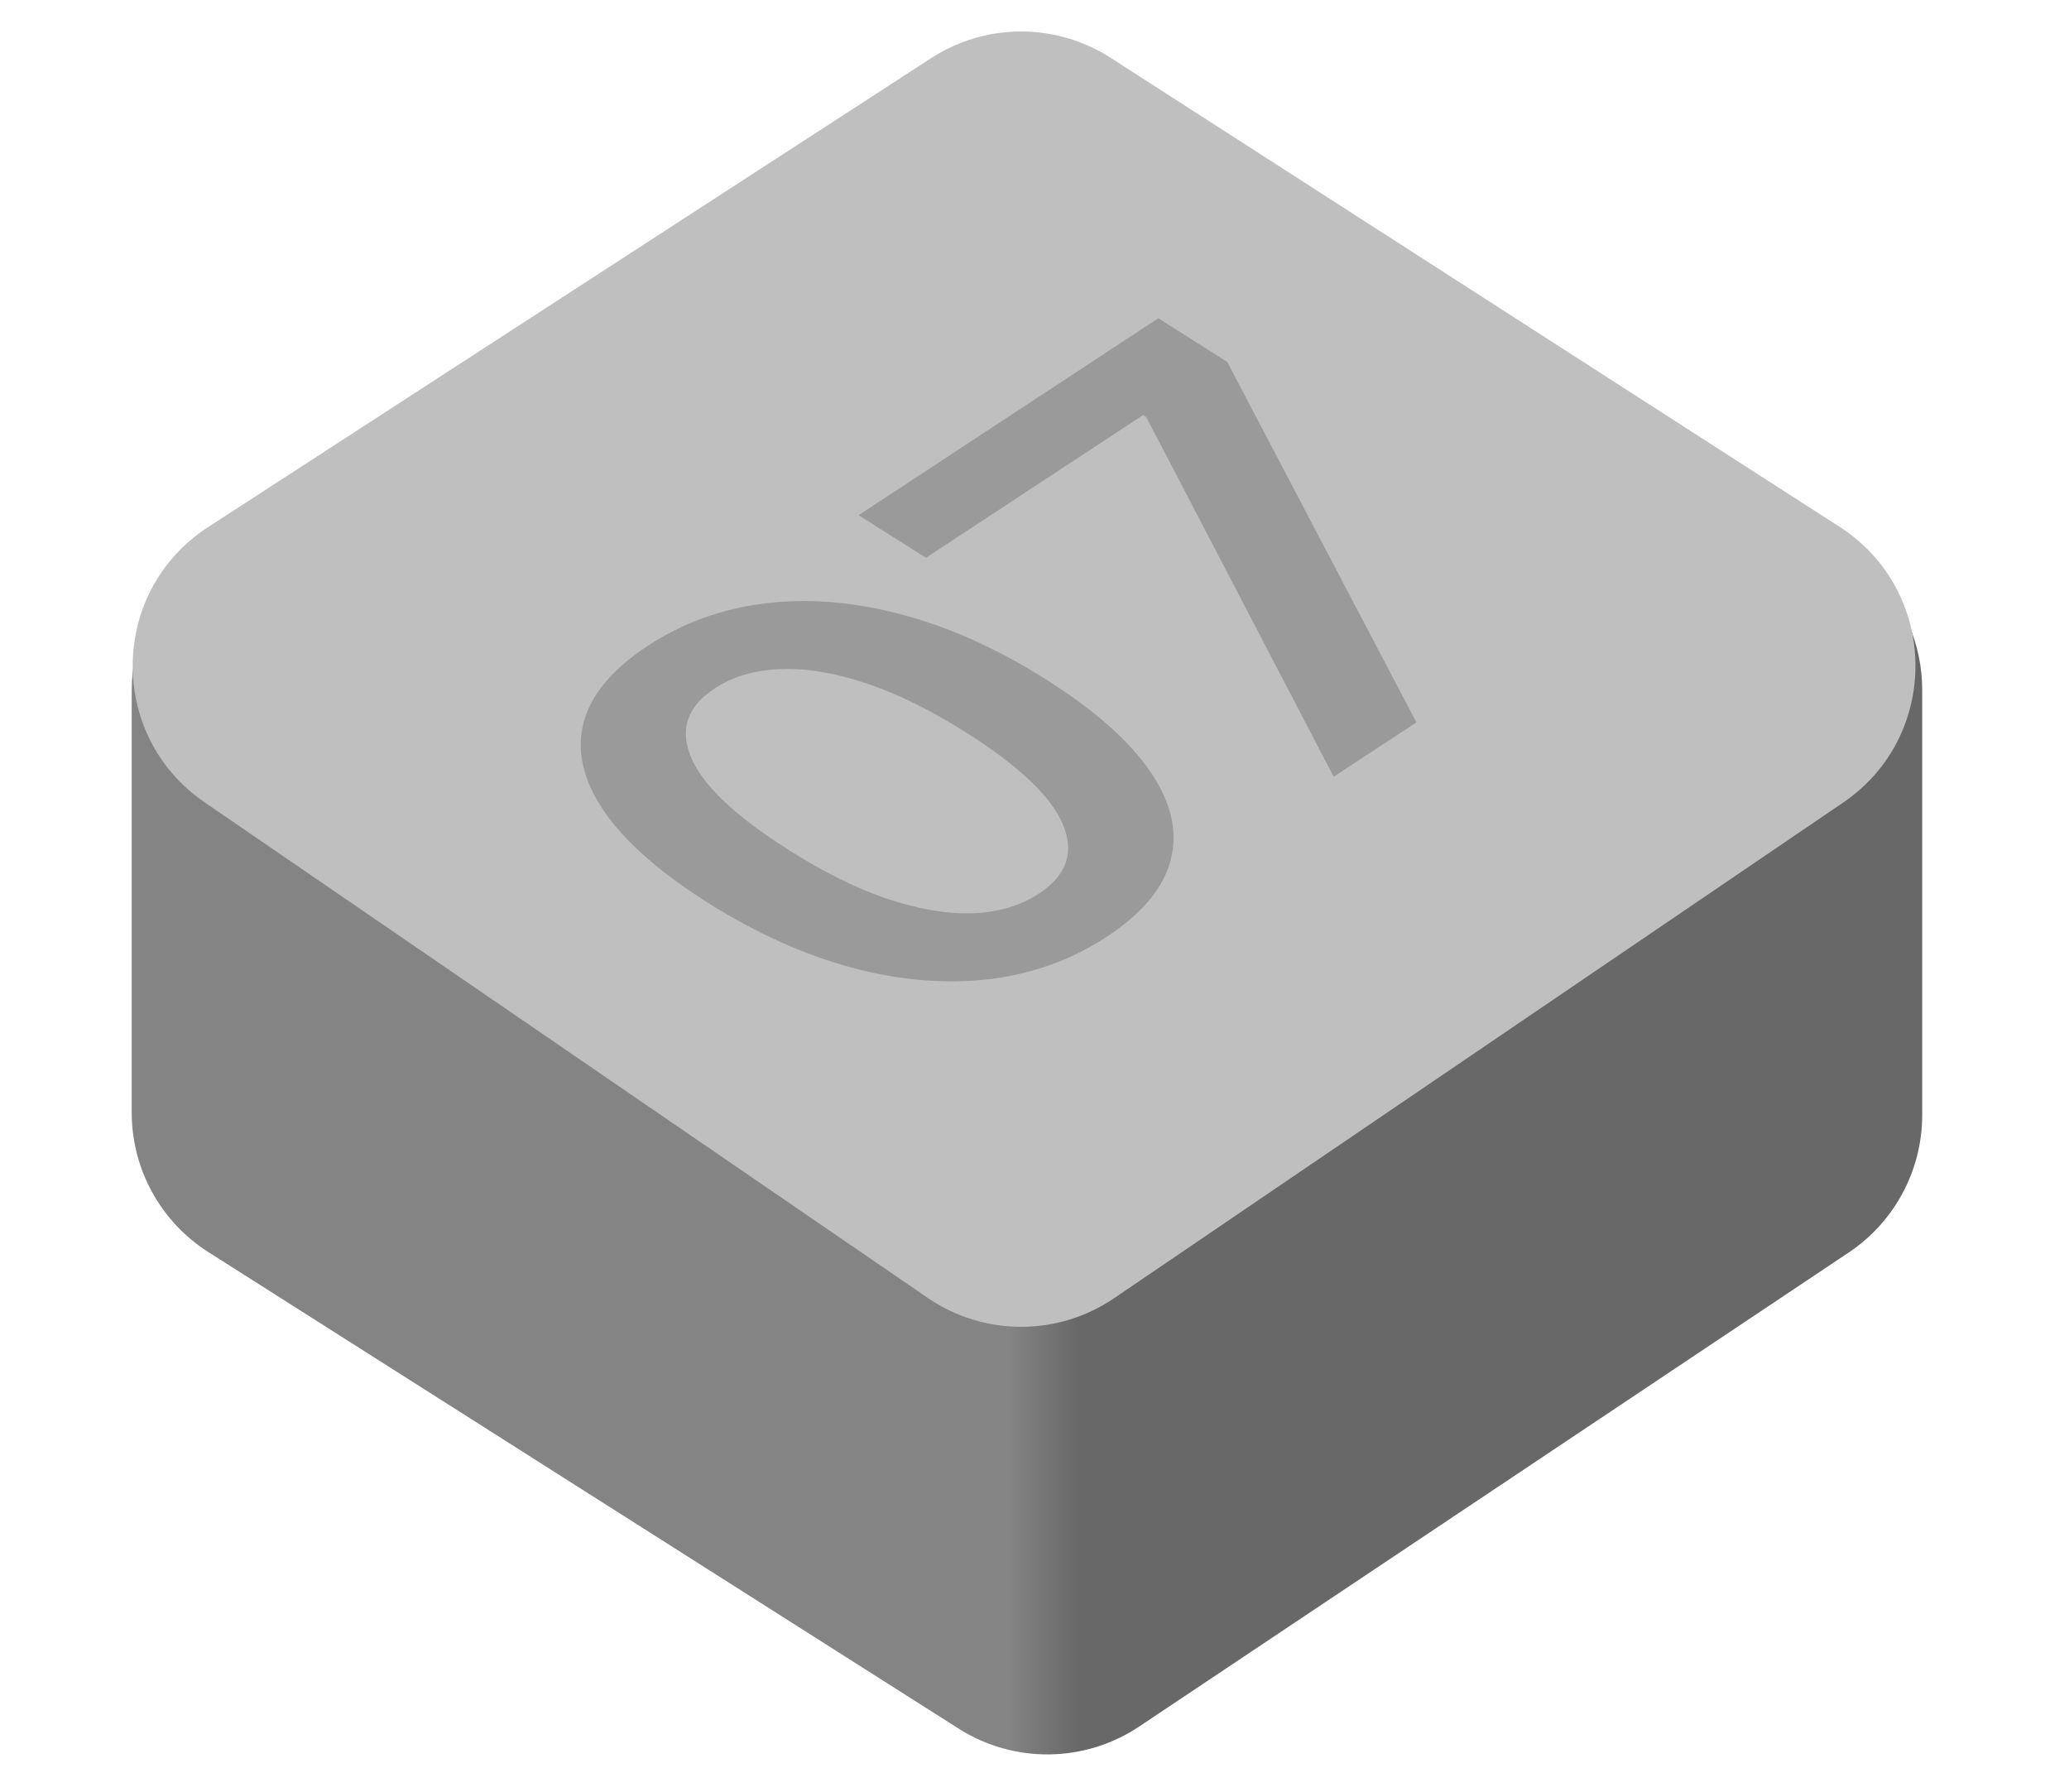
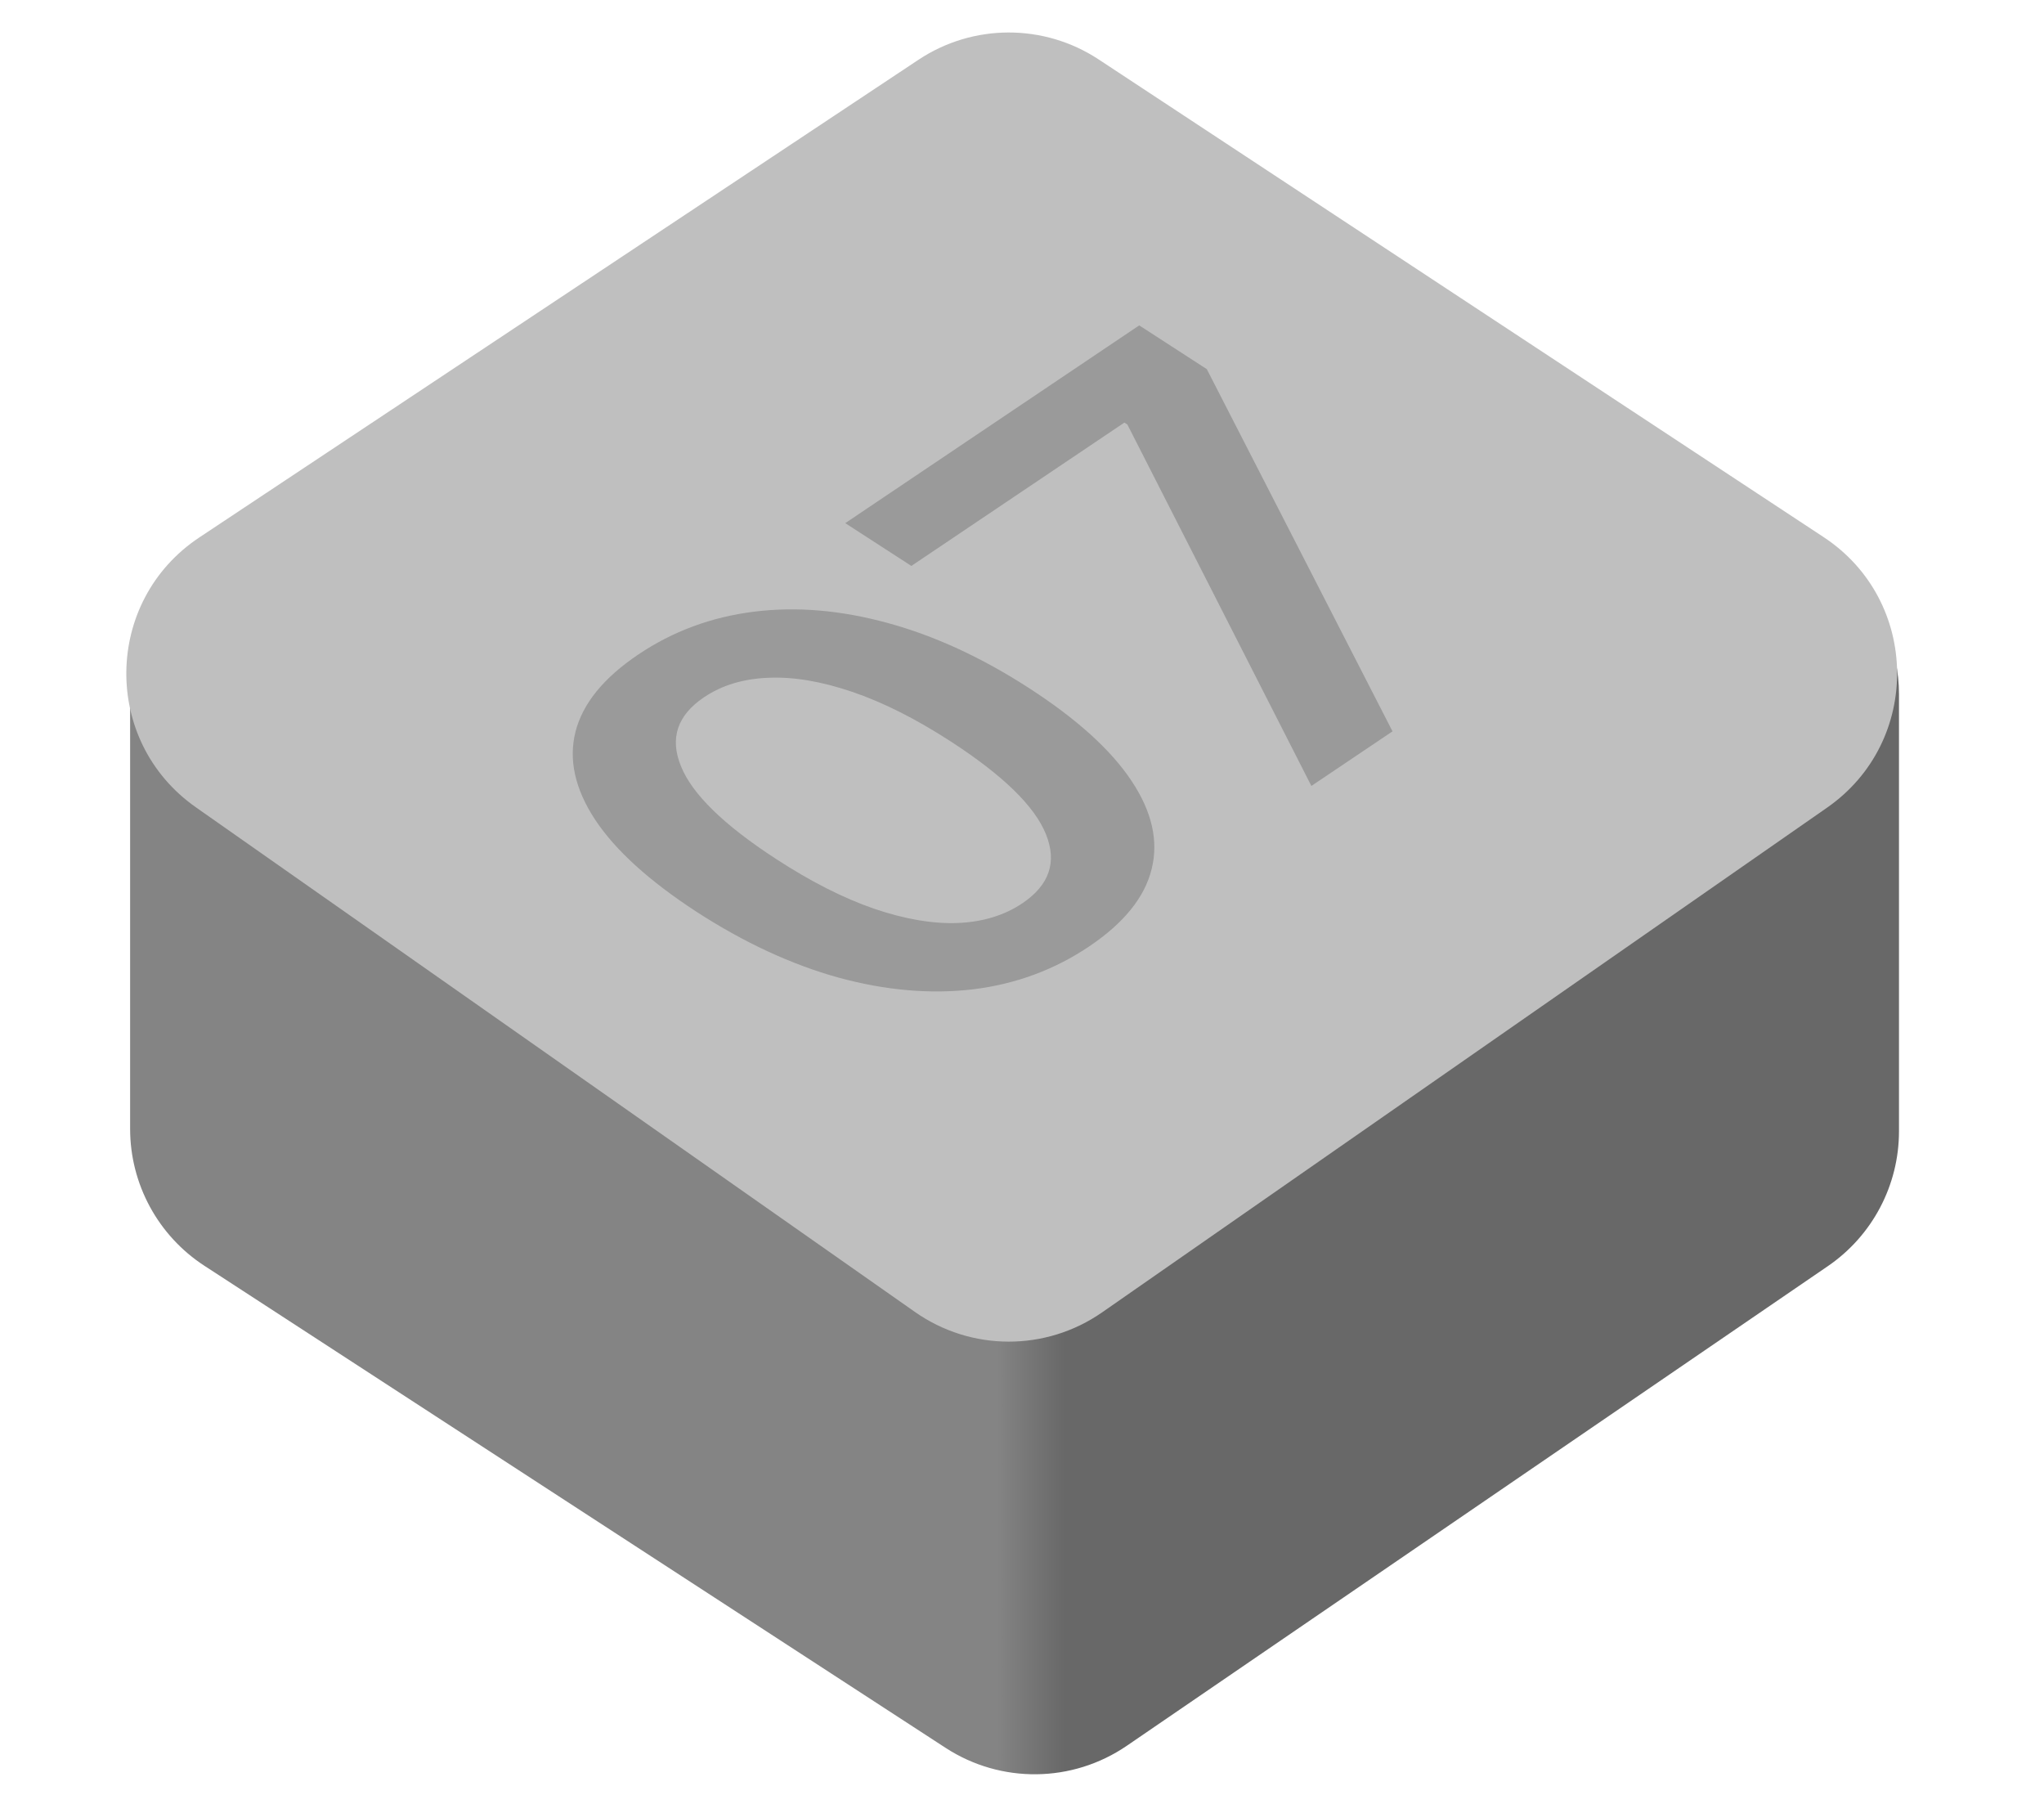
- <svg xmlns="http://www.w3.org/2000/svg" width="97" height="84" viewBox="0 0 97 84" fill="none">
-   <path d="M82.367 24.595H13.926C9.645 24.595 6.175 28.065 6.175 32.346V52.152C6.175 54.805 7.532 57.273 9.771 58.695L44.946 81.032C47.536 82.678 50.854 82.639 53.406 80.934L86.672 58.713C88.825 57.275 90.118 54.857 90.118 52.268V32.346C90.118 28.065 86.648 24.595 82.367 24.595Z" fill="url(#paint0_linear_56_1748)" />
-   <path d="M9.754 24.71L43.657 2.724C46.213 1.066 49.505 1.06 52.068 2.709L86.244 24.695C90.916 27.701 91.002 34.501 86.408 37.624L52.232 60.855C49.593 62.649 46.125 62.642 43.493 60.839L9.59 37.608C5.028 34.481 5.114 27.72 9.754 24.71Z" fill="#BFBFBF" />
-   <path d="M51.901 43.902C50.242 44.991 48.394 45.658 46.357 45.902C44.319 46.138 42.177 45.956 39.929 45.358C37.682 44.751 35.42 43.729 33.145 42.291C30.877 40.848 29.261 39.415 28.296 37.992C27.331 36.56 27.018 35.189 27.358 33.881C27.704 32.568 28.704 31.369 30.355 30.284C32.007 29.198 33.849 28.532 35.879 28.283C37.91 28.035 40.042 28.21 42.276 28.808C44.517 29.402 46.772 30.416 49.04 31.85C51.322 33.292 52.952 34.733 53.93 36.174C54.909 37.606 55.228 38.981 54.888 40.298C54.555 41.611 53.56 42.812 51.901 43.902ZM48.712 41.886C50.002 41.039 50.377 39.966 49.839 38.665C49.301 37.355 47.779 35.908 45.273 34.324C43.616 33.277 42.052 32.509 40.582 32.022C39.112 31.534 37.78 31.315 36.585 31.365C35.383 31.41 34.356 31.713 33.503 32.273C32.221 33.116 31.852 34.19 32.397 35.495C32.935 36.796 34.444 38.234 36.923 39.809C38.58 40.865 40.143 41.642 41.613 42.138C43.09 42.63 44.429 42.853 45.631 42.808C46.826 42.758 47.853 42.451 48.712 41.886ZM62.526 36.41L53.737 19.547L53.594 19.456L43.411 26.146L40.253 24.15L54.304 14.919L57.533 16.961L66.404 33.863L62.526 36.41Z" fill="#9A9A9A" />
+ <svg xmlns="http://www.w3.org/2000/svg" width="97" height="86" viewBox="0 0 97 86" fill="none">
+   <path d="M82.367 25.185H13.926C9.645 25.185 6.175 28.655 6.175 32.936V53.559C6.175 56.182 7.502 58.627 9.701 60.057L44.874 82.929C47.498 84.636 50.891 84.596 53.475 82.829L86.743 60.073C88.855 58.629 90.118 56.235 90.118 53.676V32.936C90.118 28.655 86.648 25.185 82.367 25.185Z" fill="url(#paint0_linear_56_1748)" />
+   <path d="M9.458 25.5L43.586 2.836C46.176 1.116 49.542 1.11 52.138 2.82L86.543 25.485C91.121 28.501 91.206 35.187 86.707 38.319L52.303 62.266C49.633 64.124 46.086 64.118 43.423 62.249L9.294 38.302C4.826 35.167 4.911 28.519 9.458 25.5Z" fill="#BFBFBF" />
+   <path d="M51.685 44.906C50.038 46.013 48.203 46.691 46.18 46.939C44.157 47.178 42.03 46.993 39.798 46.385C37.566 45.767 35.32 44.727 33.061 43.265C30.808 41.798 29.203 40.341 28.244 38.894C27.286 37.437 26.975 36.044 27.312 34.714C27.655 33.379 28.647 32.16 30.287 31.056C31.927 29.953 33.755 29.276 35.772 29.023C37.788 28.771 39.905 28.949 42.124 29.558C44.349 30.162 46.587 31.193 48.84 32.651C51.106 34.118 52.726 35.584 53.697 37.049C54.669 38.505 54.987 39.903 54.65 41.242C54.32 42.577 53.331 43.798 51.685 44.906ZM48.518 42.856C49.798 41.995 50.171 40.903 49.636 39.58C49.101 38.249 47.589 36.778 45.1 35.167C43.455 34.102 41.902 33.321 40.442 32.825C38.983 32.329 37.66 32.106 36.473 32.157C35.28 32.203 34.26 32.51 33.413 33.08C32.14 33.936 31.774 35.028 32.316 36.355C32.85 37.678 34.349 39.141 36.811 40.743C38.457 41.817 40.009 42.606 41.469 43.111C42.935 43.611 44.265 43.839 45.459 43.792C46.645 43.742 47.665 43.43 48.518 42.856ZM62.233 37.29L53.501 20.142L53.359 20.05L43.249 26.851L40.113 24.821L54.063 15.438L57.27 17.514L66.083 34.7L62.233 37.29Z" fill="#9A9A9A" />
  <defs>
-     <linearGradient id="paint0_linear_56_1748" x1="5.789" y1="53.581" x2="90.504" y2="53.581" gradientUnits="userSpaceOnUse">
+     <linearGradient id="paint0_linear_56_1748" x1="5.789" y1="54.867" x2="90.504" y2="54.867" gradientUnits="userSpaceOnUse">
      <stop offset="0.49" stop-color="#848484" />
      <stop offset="0.528" stop-color="#686868" />
    </linearGradient>
  </defs>
</svg>
